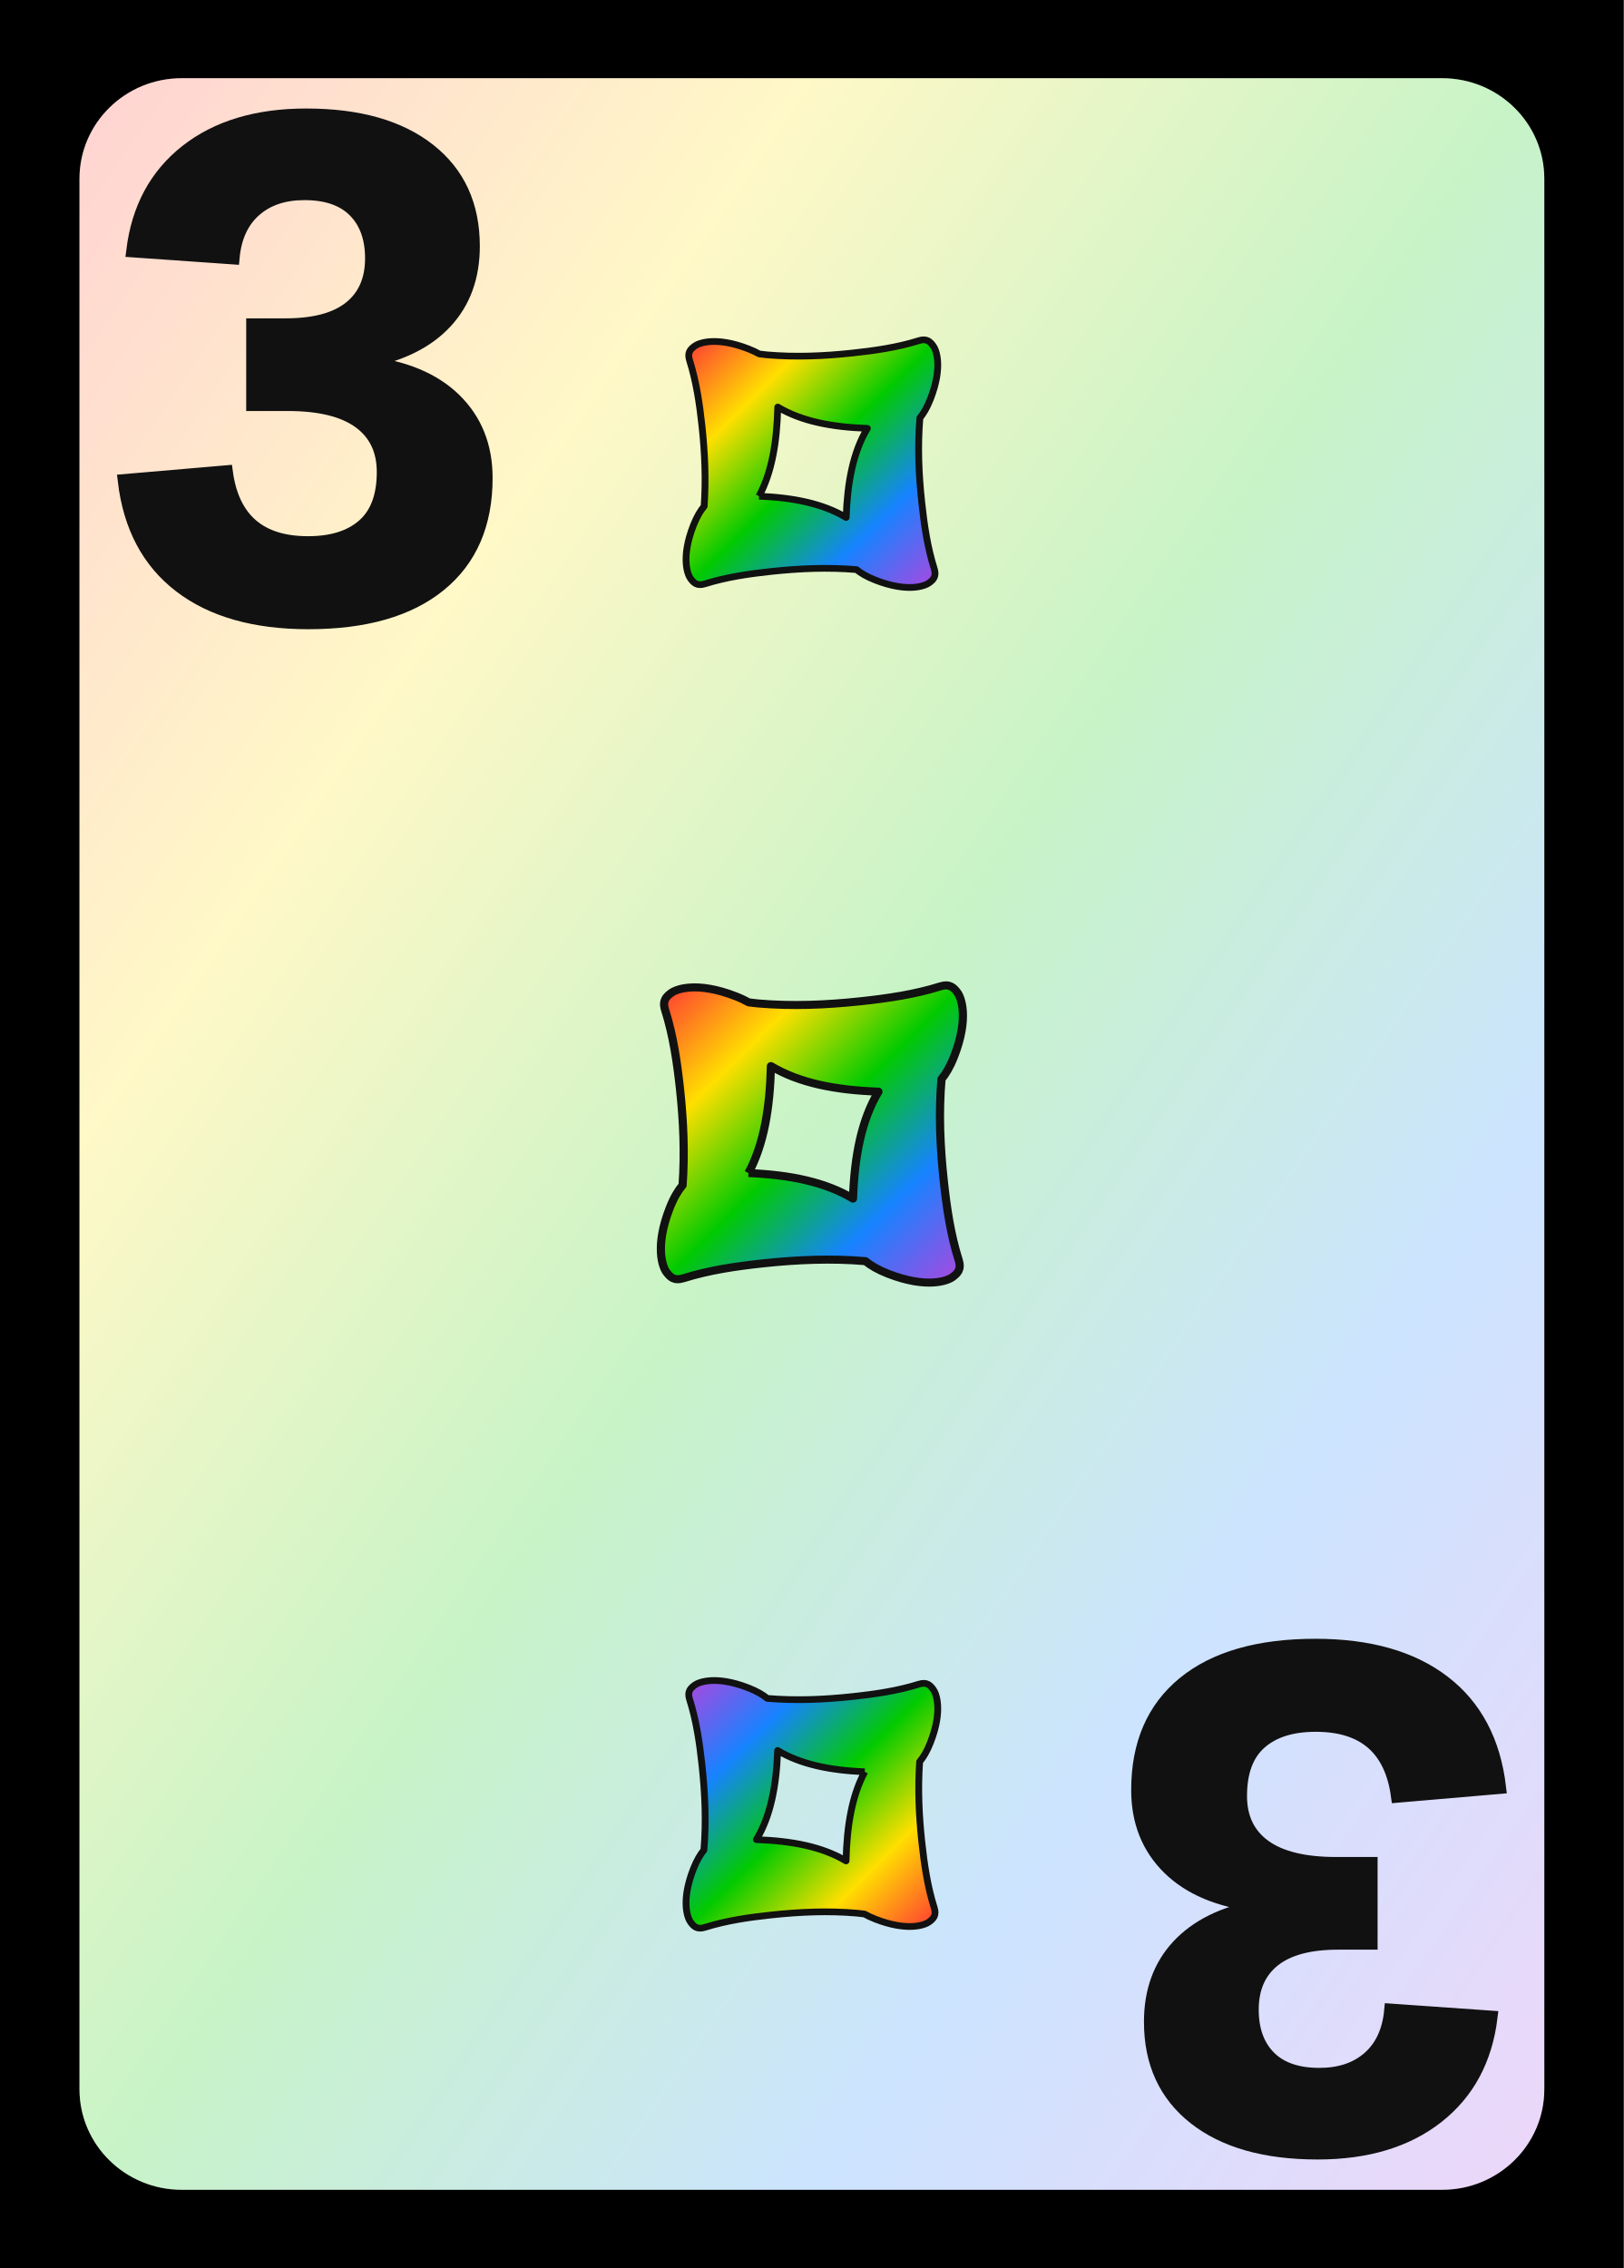
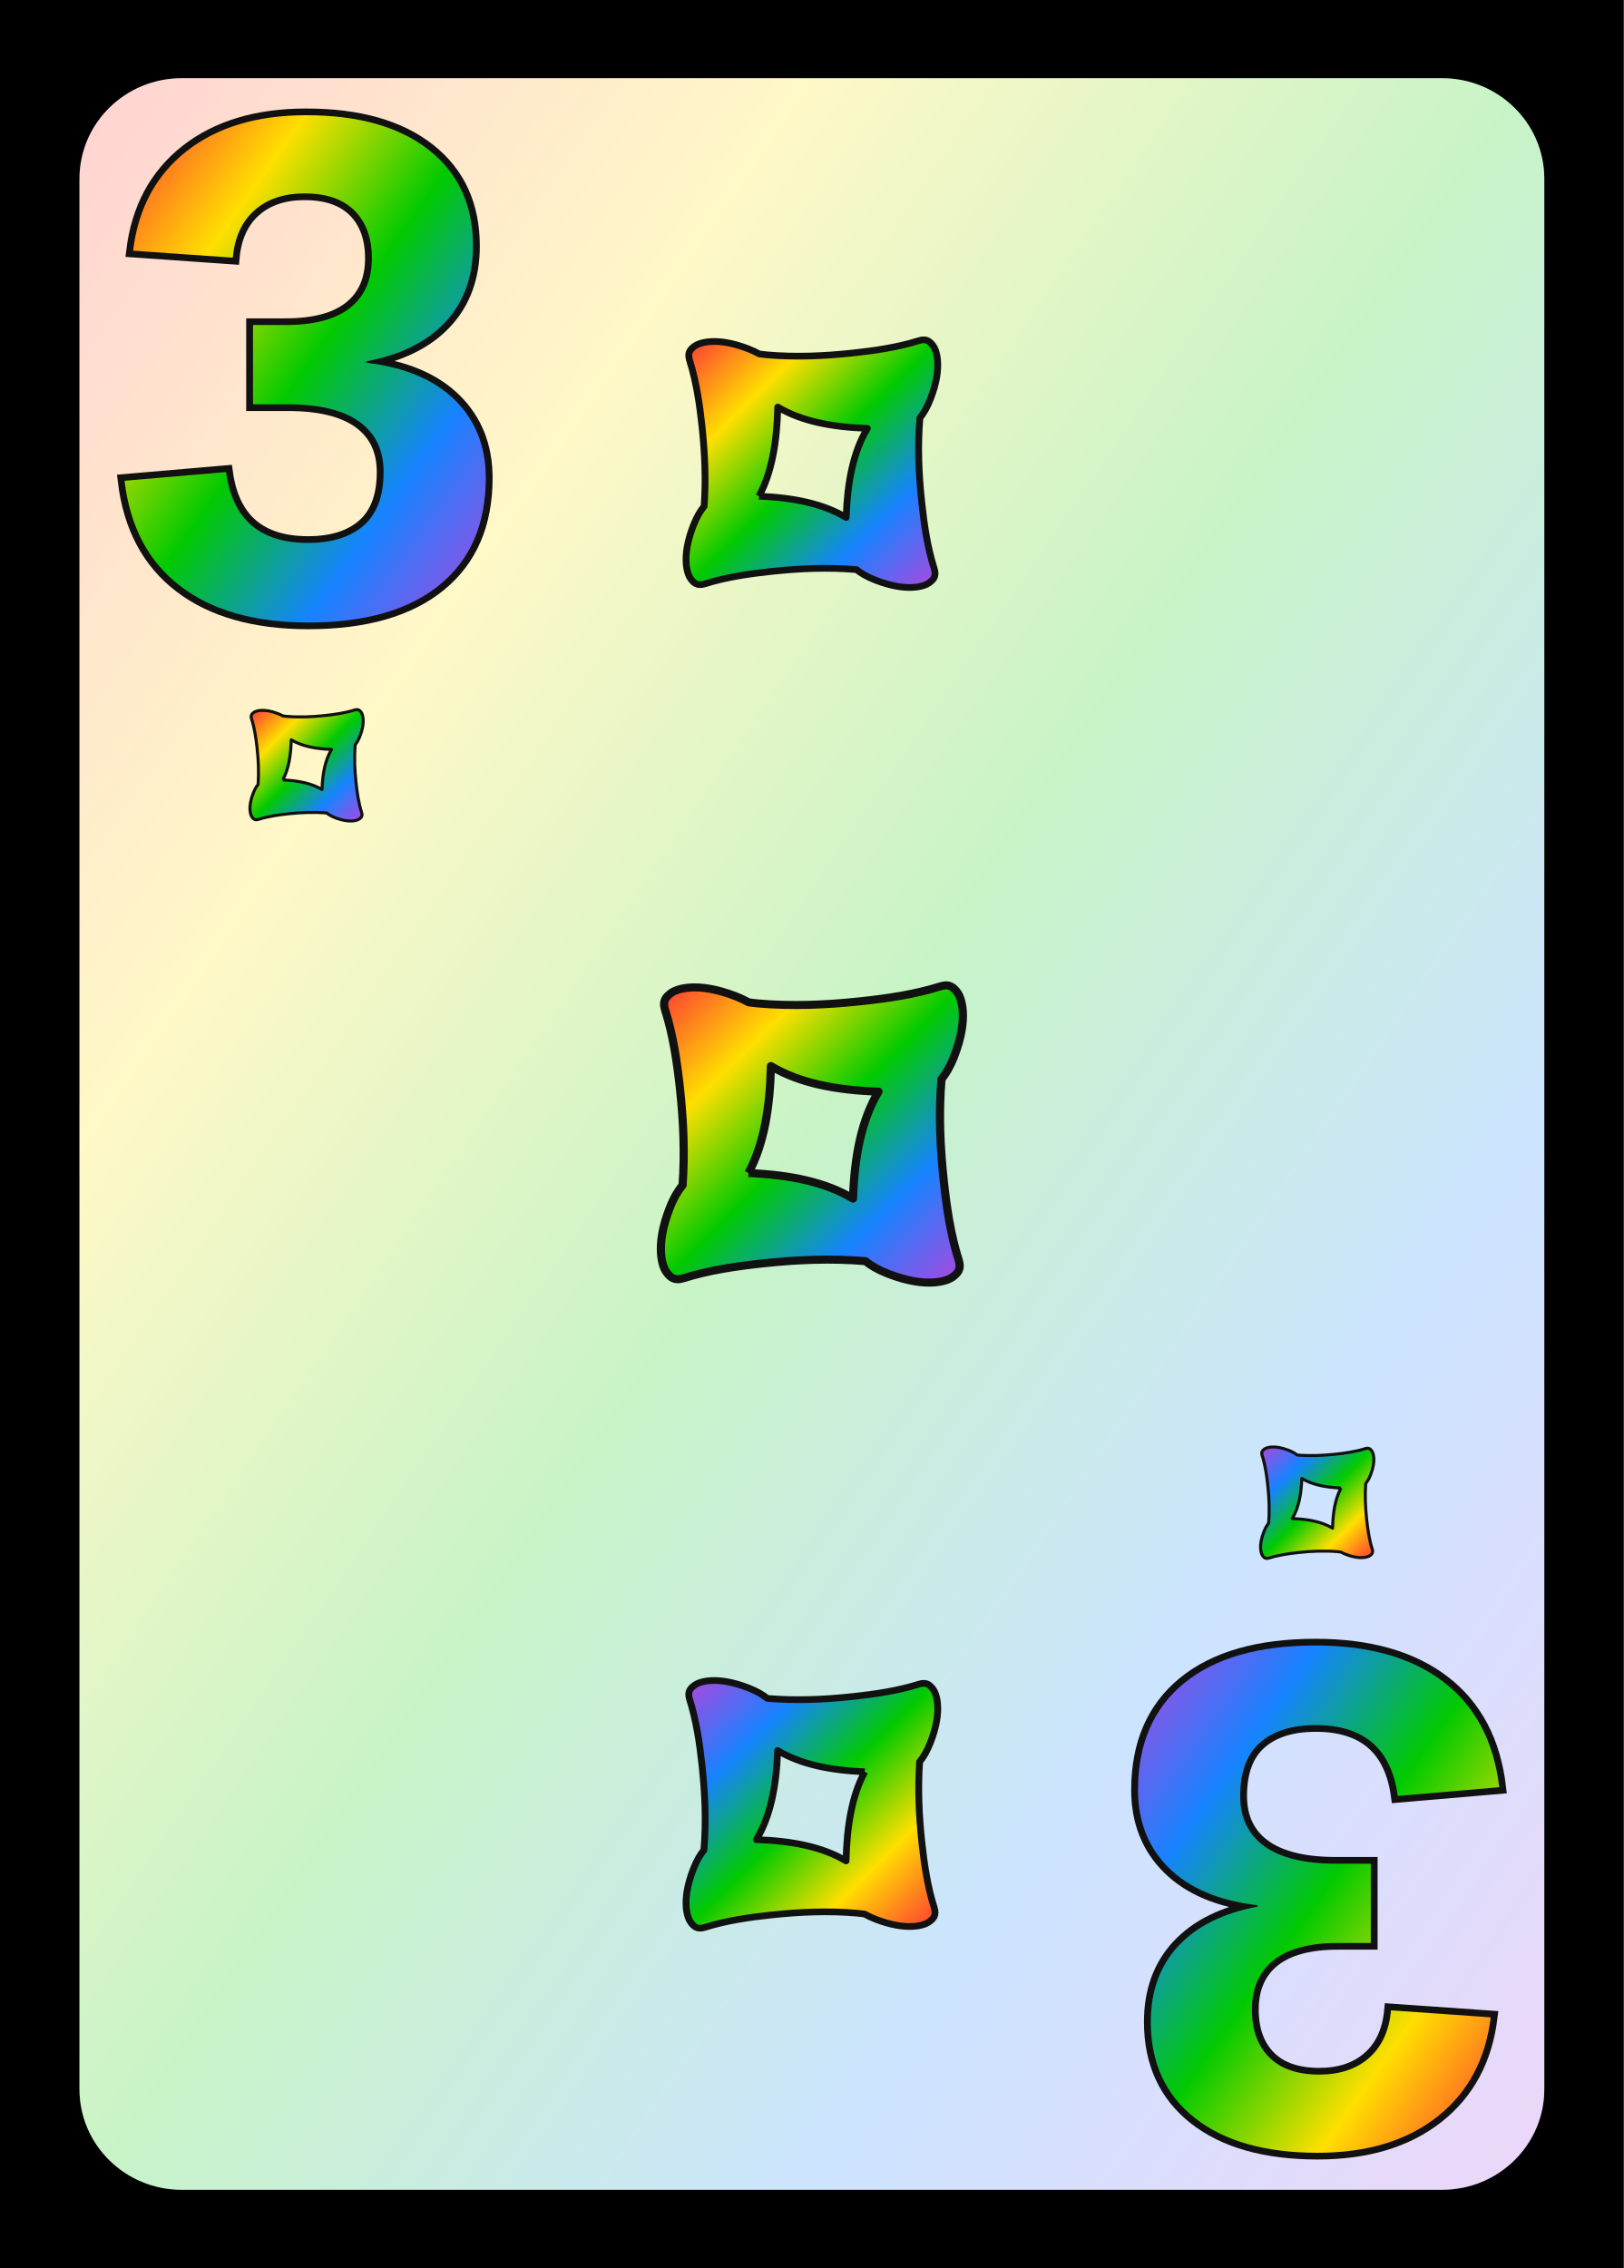
<svg xmlns="http://www.w3.org/2000/svg" width="63mm" height="88mm" viewBox="0 0 286 406" preserveAspectRatio="none" role="img" aria-labelledby="title">
  <defs>
    <linearGradient id="rainbow" x1="0" y1="0" x2="1" y2="1">
      <stop offset="0" stop-color="#ff3535" />
      <stop offset=".25" stop-color="#ffdf00" />
      <stop offset=".5" stop-color="#02ca00" />
      <stop offset=".75" stop-color="#1683ff" />
      <stop offset="1" stop-color="#ae46df" />
    </linearGradient>
  </defs>
  <rect width="286" height="406" fill="#000" />
  <rect x="14" y="14" width="258" height="378" rx="18" fill="white" />
  <rect x="14" y="14" width="258" height="378" rx="18" fill="url(#rainbow)" fill-opacity="0.22" />
-   <text x="19" y="110" font-family="Arial,Helvetica,sans-serif" font-size="128" font-weight="700" fill="#111" stroke="#111" stroke-width="2.4" paint-order="stroke fill">3</text>
+   <text x="19" y="110" font-family="Arial,Helvetica,sans-serif" font-size="128" font-weight="700" fill="url(#rainbow)" stroke="#111" stroke-width="2.4" paint-order="stroke fill">3</text>
+   <g class="corner-suit-icon">
+     <g transform="translate(54 137) rotate(0) scale(0.18)">
+       <path d="M-23.281 14.563C-17.64 3.904 -15.397 -9.591 -15.033 -25.325C-4.63 -18.997 8.713 -16.345 24.43 -15.792C18.217 -5.273 15.623 8.216 15.083 24.097C4.925 17.896 -8.029 15.206 -23.281 14.563M48.383 17.425C47.039 4.788 46.493 -7.81 47.56 -20.479C49.118 -22.406 50.708 -25.083 52.159 -28.855C57.788 -43.425 54.691 -51.019 53.39 -52.761C52.09 -54.51 50.664 -56.189 47.127 -55.057C37.729 -52.042 27.659 -50.567 17.878 -49.505C5.339 -48.144 -7.174 -47.584 -19.763 -48.691C-20.856 -48.786 -22.012 -48.932 -23.168 -49.092C-24.538 -49.874 -26.121 -50.644 -27.986 -51.381C-42.378 -57.073 -49.879 -53.938 -51.6 -52.621C-53.328 -51.305 -54.986 -49.861 -53.868 -46.287C-50.891 -36.773 -49.433 -26.572 -48.384 -16.682C-47.121 -4.758 -46.612 7.141 -47.448 19.085C-49.044 21.018 -50.671 23.727 -52.16 27.588C-57.788 42.158 -54.691 49.758 -53.385 51.501C-52.084 53.249 -50.664 54.928 -47.128 53.79C-37.73 50.782 -27.66 49.3 -17.885 48.238C-5.371 46.883 7.111 46.33 19.656 47.424C21.566 49.014 24.223 50.636 27.98 52.124C42.372 57.816 49.879 54.681 51.594 53.364C53.327 52.047 54.98 50.604 53.868 47.03C50.884 37.516 49.426 27.314 48.383 17.425Z" fill="url(#rainbow)" stroke="#111" stroke-width="3" stroke-linejoin="round" />
+     </g>
+   </g>
  <g transform="translate(286 406) rotate(180)">
-     <text x="19" y="110" font-family="Arial,Helvetica,sans-serif" font-size="128" font-weight="700" fill="#111" stroke="#111" stroke-width="2.4" paint-order="stroke fill">3</text>
+     <text x="19" y="110" font-family="Arial,Helvetica,sans-serif" font-size="128" font-weight="700" fill="url(#rainbow)" stroke="#111" stroke-width="2.4" paint-order="stroke fill">3</text>
+     <g class="corner-suit-icon">
+       <g transform="translate(54 137) rotate(0) scale(0.18)">
+         <path d="M-23.281 14.563C-17.64 3.904 -15.397 -9.591 -15.033 -25.325C-4.63 -18.997 8.713 -16.345 24.43 -15.792C18.217 -5.273 15.623 8.216 15.083 24.097C4.925 17.896 -8.029 15.206 -23.281 14.563M48.383 17.425C47.039 4.788 46.493 -7.81 47.56 -20.479C49.118 -22.406 50.708 -25.083 52.159 -28.855C57.788 -43.425 54.691 -51.019 53.39 -52.761C52.09 -54.51 50.664 -56.189 47.127 -55.057C37.729 -52.042 27.659 -50.567 17.878 -49.505C5.339 -48.144 -7.174 -47.584 -19.763 -48.691C-20.856 -48.786 -22.012 -48.932 -23.168 -49.092C-24.538 -49.874 -26.121 -50.644 -27.986 -51.381C-42.378 -57.073 -49.879 -53.938 -51.6 -52.621C-53.328 -51.305 -54.986 -49.861 -53.868 -46.287C-50.891 -36.773 -49.433 -26.572 -48.384 -16.682C-47.121 -4.758 -46.612 7.141 -47.448 19.085C-49.044 21.018 -50.671 23.727 -52.16 27.588C-57.788 42.158 -54.691 49.758 -53.385 51.501C-52.084 53.249 -50.664 54.928 -47.128 53.79C-37.73 50.782 -27.66 49.3 -17.885 48.238C-5.371 46.883 7.111 46.33 19.656 47.424C21.566 49.014 24.223 50.636 27.98 52.124C42.372 57.816 49.879 54.681 51.594 53.364C53.327 52.047 54.98 50.604 53.868 47.03C50.884 37.516 49.426 27.314 48.383 17.425Z" fill="url(#rainbow)" stroke="#111" stroke-width="3" stroke-linejoin="round" />
+       </g>
+     </g>
  </g>
  <g transform="translate(143 83) rotate(0) scale(0.4)">
    <path d="M-23.281 14.563C-17.64 3.904 -15.397 -9.591 -15.033 -25.325C-4.63 -18.997 8.713 -16.345 24.43 -15.792C18.217 -5.273 15.623 8.216 15.083 24.097C4.925 17.896 -8.029 15.206 -23.281 14.563M48.383 17.425C47.039 4.788 46.493 -7.81 47.56 -20.479C49.118 -22.406 50.708 -25.083 52.159 -28.855C57.788 -43.425 54.691 -51.019 53.39 -52.761C52.09 -54.51 50.664 -56.189 47.127 -55.057C37.729 -52.042 27.659 -50.567 17.878 -49.505C5.339 -48.144 -7.174 -47.584 -19.763 -48.691C-20.856 -48.786 -22.012 -48.932 -23.168 -49.092C-24.538 -49.874 -26.121 -50.644 -27.986 -51.381C-42.378 -57.073 -49.879 -53.938 -51.6 -52.621C-53.328 -51.305 -54.986 -49.861 -53.868 -46.287C-50.891 -36.773 -49.433 -26.572 -48.384 -16.682C-47.121 -4.758 -46.612 7.141 -47.448 19.085C-49.044 21.018 -50.671 23.727 -52.16 27.588C-57.788 42.158 -54.691 49.758 -53.385 51.501C-52.084 53.249 -50.664 54.928 -47.128 53.79C-37.73 50.782 -27.66 49.3 -17.885 48.238C-5.371 46.883 7.111 46.33 19.656 47.424C21.566 49.014 24.223 50.636 27.98 52.124C42.372 57.816 49.879 54.681 51.594 53.364C53.327 52.047 54.98 50.604 53.868 47.03C50.884 37.516 49.426 27.314 48.383 17.425Z" fill="url(#rainbow)" stroke="#111" stroke-width="3" stroke-linejoin="round" />
  </g>
  <g transform="translate(143 323) rotate(180) scale(0.4)">
    <path d="M-23.281 14.563C-17.64 3.904 -15.397 -9.591 -15.033 -25.325C-4.63 -18.997 8.713 -16.345 24.43 -15.792C18.217 -5.273 15.623 8.216 15.083 24.097C4.925 17.896 -8.029 15.206 -23.281 14.563M48.383 17.425C47.039 4.788 46.493 -7.81 47.56 -20.479C49.118 -22.406 50.708 -25.083 52.159 -28.855C57.788 -43.425 54.691 -51.019 53.39 -52.761C52.09 -54.51 50.664 -56.189 47.127 -55.057C37.729 -52.042 27.659 -50.567 17.878 -49.505C5.339 -48.144 -7.174 -47.584 -19.763 -48.691C-20.856 -48.786 -22.012 -48.932 -23.168 -49.092C-24.538 -49.874 -26.121 -50.644 -27.986 -51.381C-42.378 -57.073 -49.879 -53.938 -51.6 -52.621C-53.328 -51.305 -54.986 -49.861 -53.868 -46.287C-50.891 -36.773 -49.433 -26.572 -48.384 -16.682C-47.121 -4.758 -46.612 7.141 -47.448 19.085C-49.044 21.018 -50.671 23.727 -52.16 27.588C-57.788 42.158 -54.691 49.758 -53.385 51.501C-52.084 53.249 -50.664 54.928 -47.128 53.79C-37.73 50.782 -27.66 49.3 -17.885 48.238C-5.371 46.883 7.111 46.33 19.656 47.424C21.566 49.014 24.223 50.636 27.98 52.124C42.372 57.816 49.879 54.681 51.594 53.364C53.327 52.047 54.98 50.604 53.868 47.03C50.884 37.516 49.426 27.314 48.383 17.425Z" fill="url(#rainbow)" stroke="#111" stroke-width="3" stroke-linejoin="round" />
  </g>
  <g transform="translate(143 203) rotate(0) scale(0.48)">
    <path d="M-23.281 14.563C-17.64 3.904 -15.397 -9.591 -15.033 -25.325C-4.63 -18.997 8.713 -16.345 24.43 -15.792C18.217 -5.273 15.623 8.216 15.083 24.097C4.925 17.896 -8.029 15.206 -23.281 14.563M48.383 17.425C47.039 4.788 46.493 -7.81 47.56 -20.479C49.118 -22.406 50.708 -25.083 52.159 -28.855C57.788 -43.425 54.691 -51.019 53.39 -52.761C52.09 -54.51 50.664 -56.189 47.127 -55.057C37.729 -52.042 27.659 -50.567 17.878 -49.505C5.339 -48.144 -7.174 -47.584 -19.763 -48.691C-20.856 -48.786 -22.012 -48.932 -23.168 -49.092C-24.538 -49.874 -26.121 -50.644 -27.986 -51.381C-42.378 -57.073 -49.879 -53.938 -51.6 -52.621C-53.328 -51.305 -54.986 -49.861 -53.868 -46.287C-50.891 -36.773 -49.433 -26.572 -48.384 -16.682C-47.121 -4.758 -46.612 7.141 -47.448 19.085C-49.044 21.018 -50.671 23.727 -52.16 27.588C-57.788 42.158 -54.691 49.758 -53.385 51.501C-52.084 53.249 -50.664 54.928 -47.128 53.79C-37.73 50.782 -27.66 49.3 -17.885 48.238C-5.371 46.883 7.111 46.33 19.656 47.424C21.566 49.014 24.223 50.636 27.98 52.124C42.372 57.816 49.879 54.681 51.594 53.364C53.327 52.047 54.98 50.604 53.868 47.03C50.884 37.516 49.426 27.314 48.383 17.425Z" fill="url(#rainbow)" stroke="#111" stroke-width="3" stroke-linejoin="round" />
  </g>
</svg>
